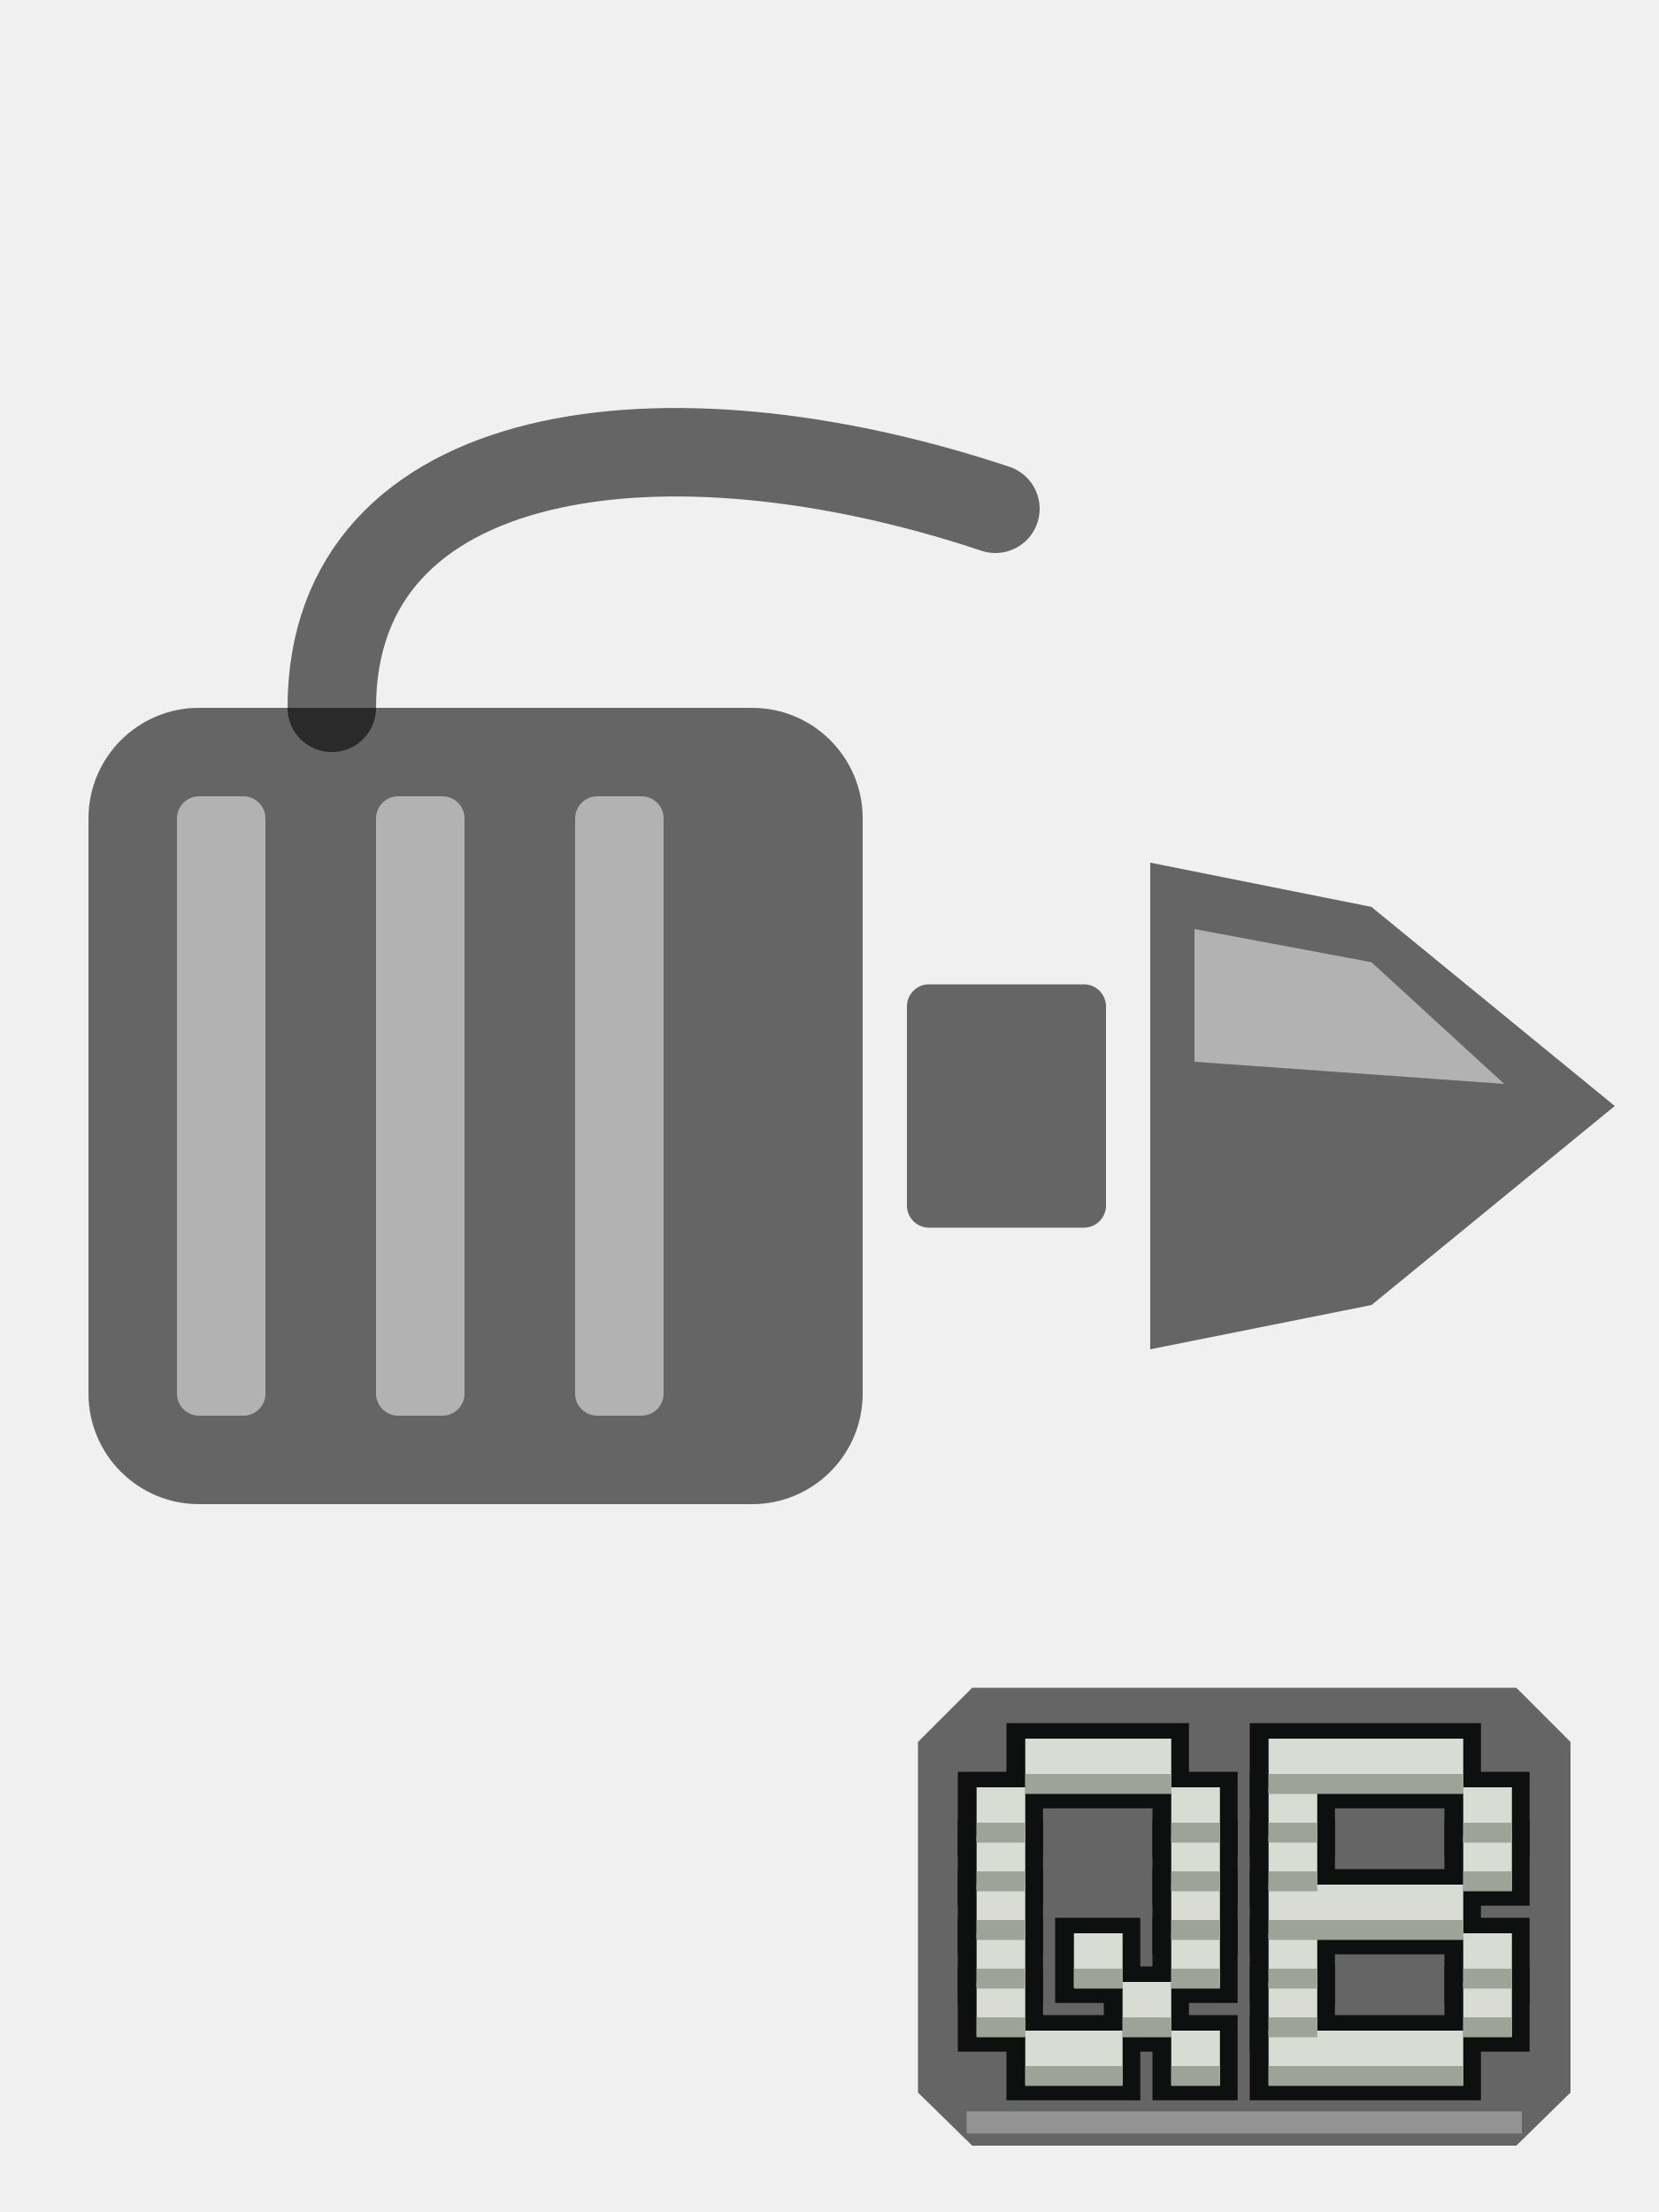
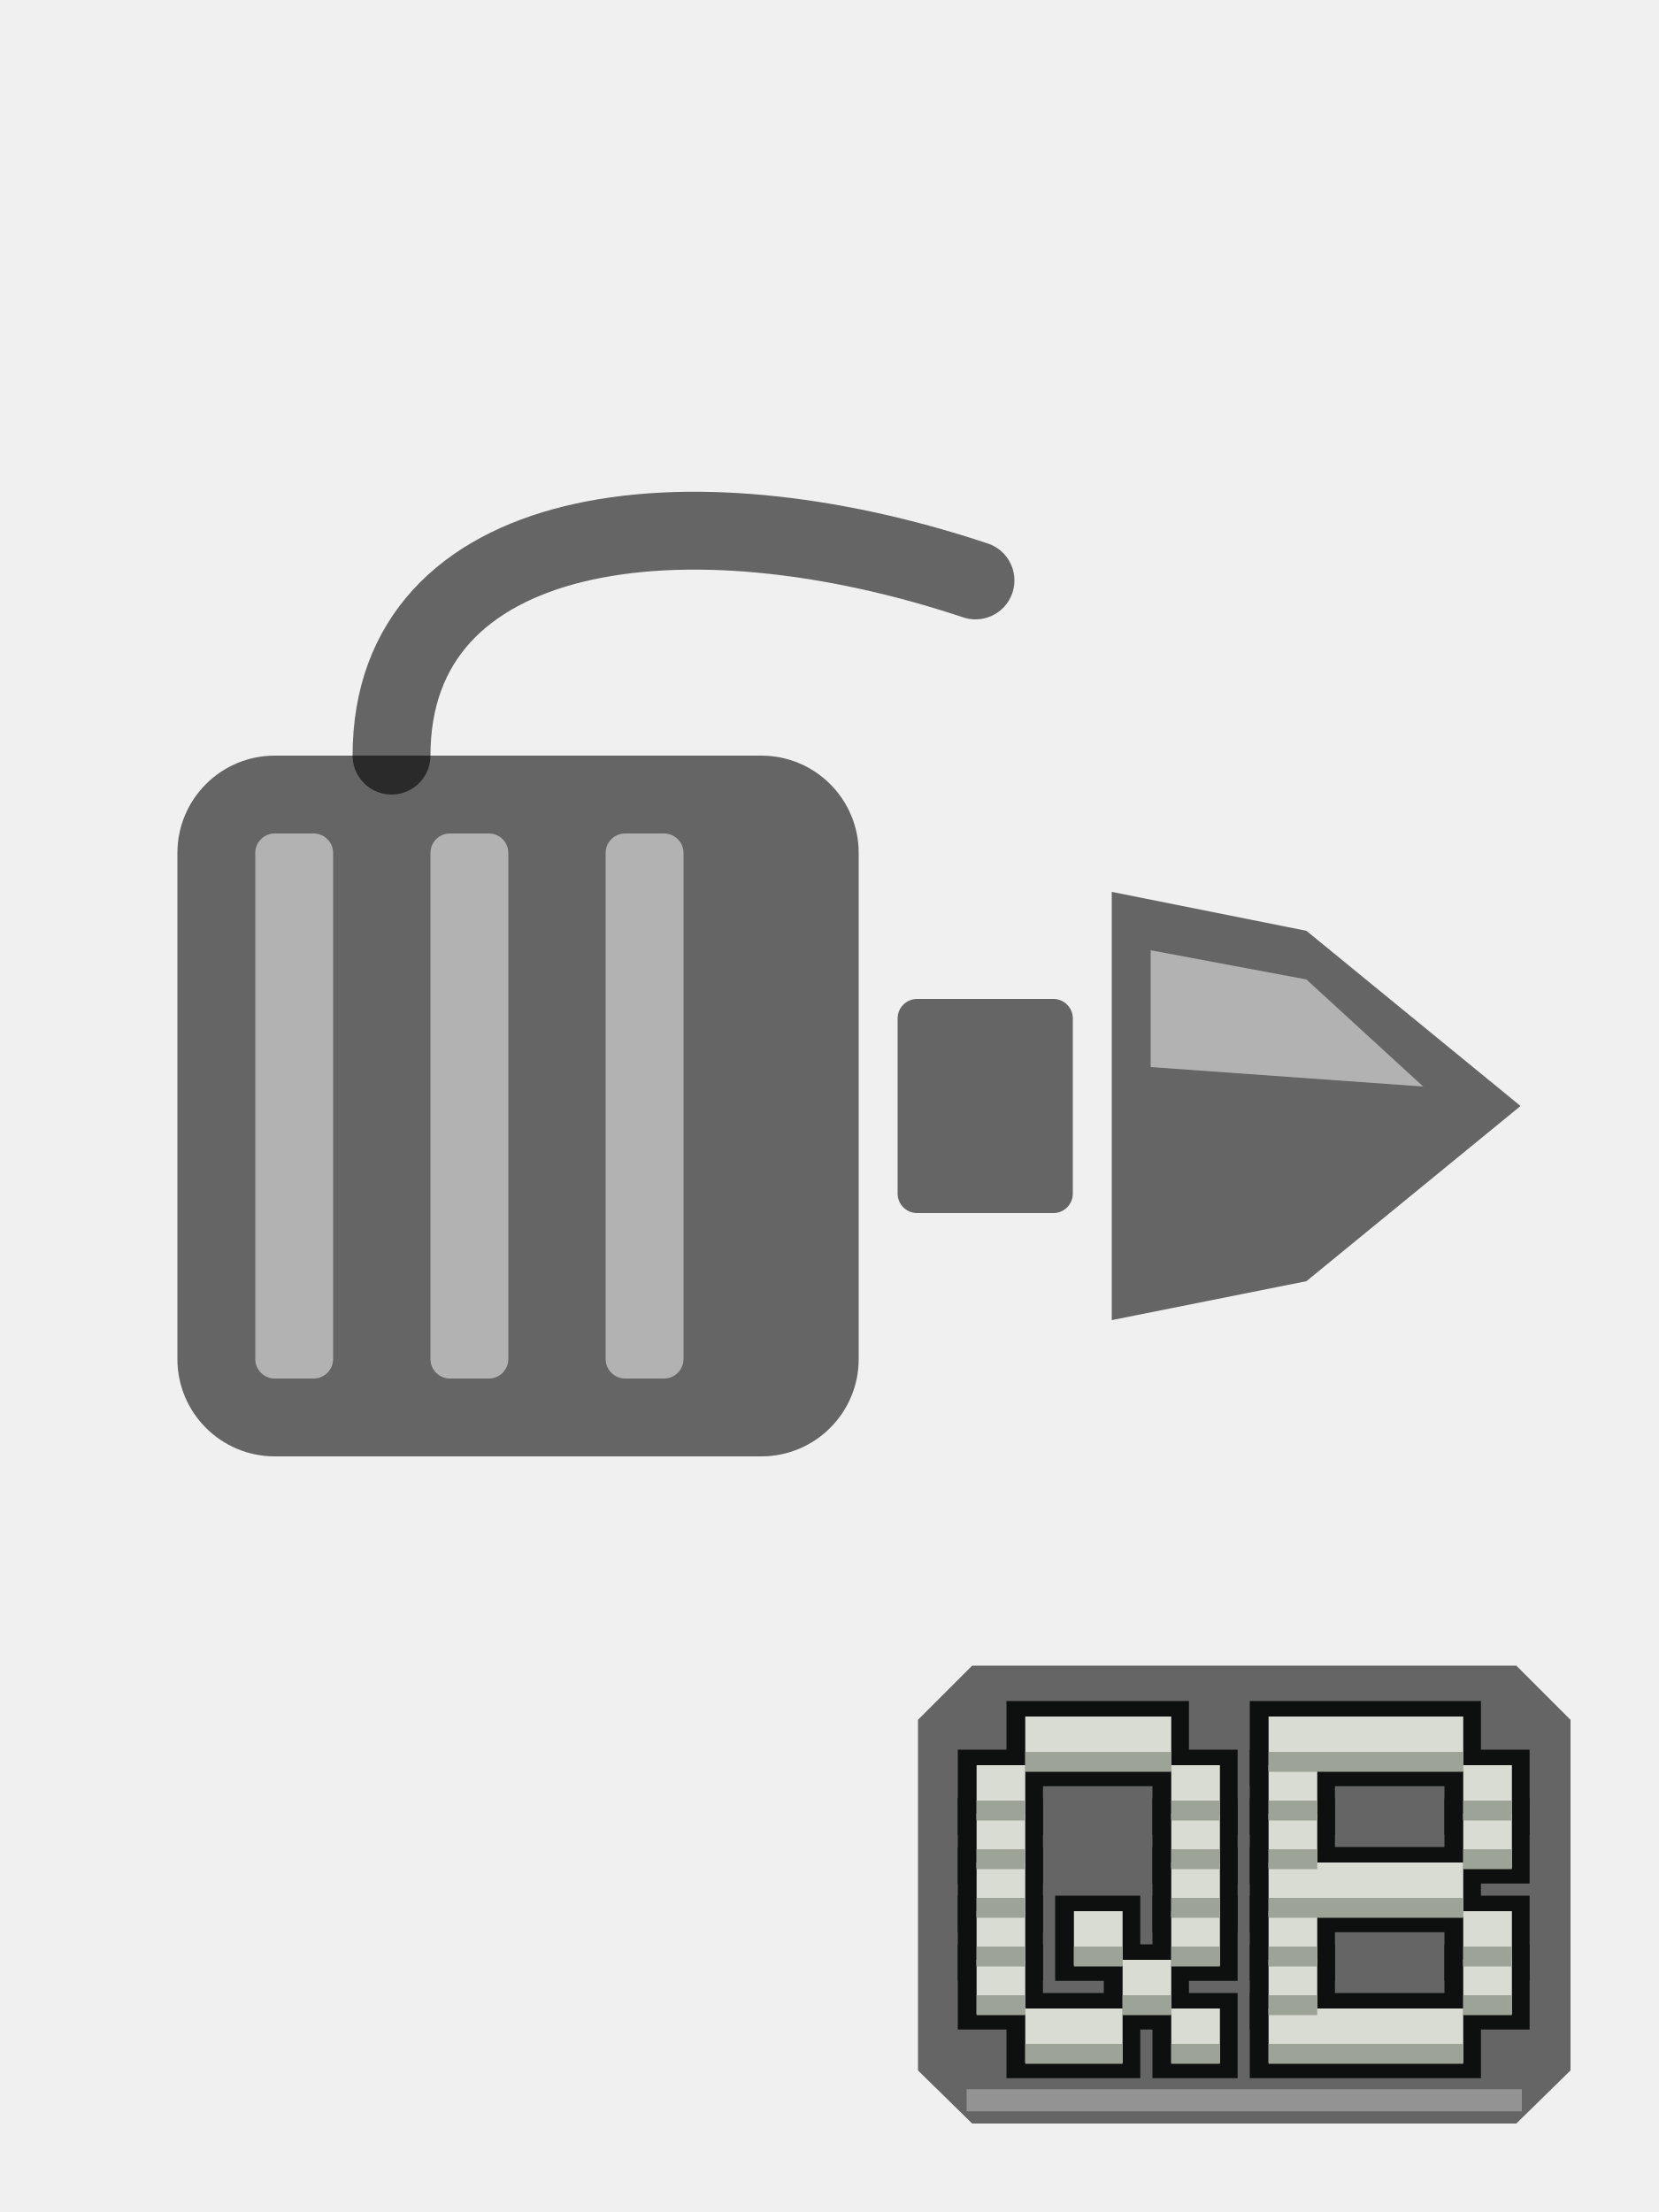
<svg xmlns="http://www.w3.org/2000/svg" viewBox="0 0 150 200">
-   <rect x="8" y="64" width="70" height="72" rx="10" fill="#000000" fill-opacity="0.58" />
-   <rect x="16" y="72" width="8" height="56" rx="2" fill="#ffffff" fill-opacity="0.5" />
-   <rect x="34" y="72" width="8" height="56" rx="2" fill="#ffffff" fill-opacity="0.5" />
-   <rect x="52" y="72" width="8" height="56" rx="2" fill="#ffffff" fill-opacity="0.5" />
-   <rect x="82" y="89" width="18" height="22" rx="2" fill="#000000" fill-opacity="0.58" />
-   <polygon points="104,78 124,82 146,100 124,118 104,122" fill="#000000" fill-opacity="0.58" />
-   <polygon points="108,84 124,87 136,98 108,96" fill="#ffffff" fill-opacity="0.5" />
-   <path d="M 30 64 C 30 40 60 36 90 46" fill="none" stroke="#000000" stroke-opacity="0.58" stroke-width="8" stroke-linecap="round" stroke-linejoin="round" />
-   <polygon points="87.9,152.6 137.1,152.6 142,157.5 142,189.2 137.1,194 87.9,194 83,189.2 83,157.5" fill="#000000" fill-opacity="0.58" />
-   <rect x="87.4" y="190.9" width="50.2" height="2" fill="#ffffff" fill-opacity="0.3" />
-   <rect x="91" y="155.8" width="16.5" height="7.7" fill="#0d100e" />
-   <rect x="86.6" y="160.2" width="7.7" height="7.7" fill="#0d100e" />
-   <rect x="104.2" y="160.2" width="7.7" height="7.7" fill="#0d100e" />
-   <rect x="86.6" y="164.6" width="7.7" height="7.7" fill="#0d100e" />
-   <rect x="104.2" y="164.6" width="7.7" height="7.7" fill="#0d100e" />
-   <rect x="86.6" y="169" width="7.7" height="7.7" fill="#0d100e" />
-   <rect x="104.2" y="169" width="7.7" height="7.7" fill="#0d100e" />
-   <rect x="86.6" y="173.4" width="7.7" height="7.7" fill="#0d100e" />
-   <rect x="95.4" y="173.4" width="7.7" height="7.7" fill="#0d100e" />
-   <rect x="104.2" y="173.4" width="7.7" height="7.7" fill="#0d100e" />
-   <rect x="86.6" y="177.8" width="7.7" height="7.7" fill="#0d100e" />
-   <rect x="99.8" y="177.8" width="7.7" height="7.7" fill="#0d100e" />
-   <rect x="91" y="182.2" width="12.1" height="7.7" fill="#0d100e" />
-   <rect x="104.2" y="182.2" width="7.7" height="7.7" fill="#0d100e" />
-   <rect x="113" y="155.8" width="20.9" height="7.7" fill="#0d100e" />
-   <rect x="113" y="160.2" width="7.7" height="7.7" fill="#0d100e" />
-   <rect x="130.6" y="160.2" width="7.7" height="7.7" fill="#0d100e" />
-   <rect x="113" y="164.6" width="7.7" height="7.7" fill="#0d100e" />
-   <rect x="130.6" y="164.6" width="7.7" height="7.7" fill="#0d100e" />
-   <rect x="113" y="169" width="20.9" height="7.7" fill="#0d100e" />
-   <rect x="113" y="173.4" width="7.7" height="7.7" fill="#0d100e" />
-   <rect x="130.6" y="173.4" width="7.7" height="7.7" fill="#0d100e" />
-   <rect x="113" y="177.8" width="7.7" height="7.7" fill="#0d100e" />
-   <rect x="130.6" y="177.8" width="7.7" height="7.7" fill="#0d100e" />
-   <rect x="113" y="182.2" width="20.9" height="7.7" fill="#0d100e" />
-   <rect x="92.7" y="157.2" width="13.2" height="4.9" fill="#d9dcd2" />
-   <rect x="88.3" y="161.6" width="4.4" height="4.9" fill="#d9dcd2" />
-   <rect x="105.9" y="161.6" width="4.4" height="4.9" fill="#d9dcd2" />
-   <rect x="88.3" y="166" width="4.4" height="4.9" fill="#d9dcd2" />
-   <rect x="105.9" y="166" width="4.4" height="4.9" fill="#d9dcd2" />
-   <rect x="88.3" y="170.4" width="4.4" height="4.9" fill="#d9dcd2" />
-   <rect x="105.9" y="170.4" width="4.4" height="4.9" fill="#d9dcd2" />
-   <rect x="88.3" y="174.8" width="4.4" height="4.9" fill="#d9dcd2" />
-   <rect x="97.1" y="174.8" width="4.4" height="4.9" fill="#d9dcd2" />
-   <rect x="105.9" y="174.8" width="4.4" height="4.9" fill="#d9dcd2" />
-   <rect x="88.3" y="179.2" width="4.4" height="4.9" fill="#d9dcd2" />
-   <rect x="101.5" y="179.2" width="4.4" height="4.9" fill="#d9dcd2" />
-   <rect x="92.7" y="183.6" width="8.8" height="4.9" fill="#d9dcd2" />
-   <rect x="105.9" y="183.6" width="4.4" height="4.9" fill="#d9dcd2" />
-   <rect x="114.7" y="157.2" width="17.6" height="4.9" fill="#d9dcd2" />
-   <rect x="114.7" y="161.6" width="4.4" height="4.9" fill="#d9dcd2" />
-   <rect x="132.3" y="161.6" width="4.4" height="4.9" fill="#d9dcd2" />
-   <rect x="114.7" y="166" width="4.4" height="4.9" fill="#d9dcd2" />
-   <rect x="132.3" y="166" width="4.4" height="4.9" fill="#d9dcd2" />
-   <rect x="114.7" y="170.4" width="17.6" height="4.9" fill="#d9dcd2" />
-   <rect x="114.7" y="174.8" width="4.4" height="4.9" fill="#d9dcd2" />
-   <rect x="132.3" y="174.8" width="4.4" height="4.9" fill="#d9dcd2" />
-   <rect x="114.7" y="179.2" width="4.4" height="4.9" fill="#d9dcd2" />
-   <rect x="132.3" y="179.2" width="4.4" height="4.9" fill="#d9dcd2" />
-   <rect x="114.7" y="183.6" width="17.6" height="4.9" fill="#d9dcd2" />
-   <rect x="92.7" y="160.4" width="13.2" height="1.8" fill="#9ea397" />
-   <rect x="88.3" y="164.8" width="4.4" height="1.8" fill="#9ea397" />
-   <rect x="105.9" y="164.8" width="4.4" height="1.8" fill="#9ea397" />
-   <rect x="88.3" y="169.2" width="4.4" height="1.8" fill="#9ea397" />
-   <rect x="105.9" y="169.2" width="4.4" height="1.8" fill="#9ea397" />
-   <rect x="88.3" y="173.6" width="4.4" height="1.8" fill="#9ea397" />
-   <rect x="105.9" y="173.6" width="4.4" height="1.8" fill="#9ea397" />
-   <rect x="88.3" y="178" width="4.4" height="1.8" fill="#9ea397" />
-   <rect x="97.1" y="178" width="4.4" height="1.8" fill="#9ea397" />
-   <rect x="105.9" y="178" width="4.4" height="1.8" fill="#9ea397" />
-   <rect x="88.3" y="182.4" width="4.4" height="1.8" fill="#9ea397" />
-   <rect x="101.5" y="182.4" width="4.4" height="1.8" fill="#9ea397" />
-   <rect x="92.7" y="186.8" width="8.8" height="1.8" fill="#9ea397" />
-   <rect x="105.9" y="186.8" width="4.4" height="1.8" fill="#9ea397" />
-   <rect x="114.7" y="160.4" width="17.6" height="1.8" fill="#9ea397" />
-   <rect x="114.7" y="164.8" width="4.4" height="1.8" fill="#9ea397" />
-   <rect x="132.3" y="164.8" width="4.4" height="1.8" fill="#9ea397" />
-   <rect x="114.7" y="169.2" width="4.4" height="1.8" fill="#9ea397" />
-   <rect x="132.3" y="169.2" width="4.4" height="1.8" fill="#9ea397" />
-   <rect x="114.7" y="173.6" width="17.6" height="1.8" fill="#9ea397" />
-   <rect x="114.7" y="178" width="4.4" height="1.8" fill="#9ea397" />
-   <rect x="132.3" y="178" width="4.4" height="1.8" fill="#9ea397" />
-   <rect x="114.7" y="182.4" width="4.4" height="1.8" fill="#9ea397" />
-   <rect x="132.3" y="182.4" width="4.4" height="1.8" fill="#9ea397" />
-   <rect x="114.7" y="186.8" width="17.6" height="1.8" fill="#9ea397" />
+   <g transform="translate(9 12) scale(0.88)">
+     <rect x="8" y="64" width="70" height="72" rx="10" fill="#000000" fill-opacity="0.58" />
+     <rect x="16" y="72" width="8" height="56" rx="2" fill="#ffffff" fill-opacity="0.5" />
+     <rect x="34" y="72" width="8" height="56" rx="2" fill="#ffffff" fill-opacity="0.5" />
+     <rect x="52" y="72" width="8" height="56" rx="2" fill="#ffffff" fill-opacity="0.5" />
+     <rect x="82" y="89" width="18" height="22" rx="2" fill="#000000" fill-opacity="0.58" />
+     <polygon points="104,78 124,82 146,100 124,118 104,122" fill="#000000" fill-opacity="0.58" />
+     <polygon points="108,84 124,87 136,98 108,96" fill="#ffffff" fill-opacity="0.5" />
+     <path d="M 30 64 C 30 40 60 36 90 46" fill="none" stroke="#000000" stroke-opacity="0.58" stroke-width="8" stroke-linecap="round" stroke-linejoin="round" />
+   </g>
+   <polygon points="87.9,150.6 137.1,150.6 142,155.5 142,187.2 137.1,192 87.9,192 83,187.2 83,155.5" fill="#000000" fill-opacity="0.58" />
+   <rect x="87.4" y="188.9" width="50.2" height="2" fill="#ffffff" fill-opacity="0.3" />
+   <rect x="91" y="153.8" width="16.5" height="7.7" fill="#0d100e" />
+   <rect x="86.6" y="158.2" width="7.7" height="7.7" fill="#0d100e" />
+   <rect x="104.2" y="158.2" width="7.7" height="7.7" fill="#0d100e" />
+   <rect x="86.6" y="162.6" width="7.7" height="7.7" fill="#0d100e" />
+   <rect x="104.2" y="162.6" width="7.7" height="7.7" fill="#0d100e" />
+   <rect x="86.6" y="167" width="7.7" height="7.7" fill="#0d100e" />
+   <rect x="104.2" y="167" width="7.7" height="7.7" fill="#0d100e" />
+   <rect x="86.6" y="171.4" width="7.7" height="7.7" fill="#0d100e" />
+   <rect x="95.4" y="171.4" width="7.7" height="7.7" fill="#0d100e" />
+   <rect x="104.2" y="171.4" width="7.7" height="7.7" fill="#0d100e" />
+   <rect x="86.6" y="175.8" width="7.7" height="7.7" fill="#0d100e" />
+   <rect x="99.8" y="175.8" width="7.7" height="7.7" fill="#0d100e" />
+   <rect x="91" y="180.2" width="12.1" height="7.7" fill="#0d100e" />
+   <rect x="104.2" y="180.2" width="7.7" height="7.7" fill="#0d100e" />
+   <rect x="113" y="153.8" width="20.9" height="7.7" fill="#0d100e" />
+   <rect x="113" y="158.2" width="7.7" height="7.7" fill="#0d100e" />
+   <rect x="130.6" y="158.2" width="7.7" height="7.7" fill="#0d100e" />
+   <rect x="113" y="162.6" width="7.7" height="7.7" fill="#0d100e" />
+   <rect x="130.6" y="162.6" width="7.7" height="7.7" fill="#0d100e" />
+   <rect x="113" y="167" width="20.9" height="7.7" fill="#0d100e" />
+   <rect x="113" y="171.4" width="7.7" height="7.7" fill="#0d100e" />
+   <rect x="130.6" y="171.4" width="7.7" height="7.7" fill="#0d100e" />
+   <rect x="113" y="175.8" width="7.7" height="7.7" fill="#0d100e" />
+   <rect x="130.6" y="175.8" width="7.7" height="7.7" fill="#0d100e" />
+   <rect x="113" y="180.2" width="20.9" height="7.7" fill="#0d100e" />
+   <rect x="92.7" y="155.2" width="13.2" height="4.9" fill="#d9dcd2" />
+   <rect x="88.3" y="159.6" width="4.4" height="4.9" fill="#d9dcd2" />
+   <rect x="105.9" y="159.6" width="4.4" height="4.9" fill="#d9dcd2" />
+   <rect x="88.3" y="164" width="4.4" height="4.9" fill="#d9dcd2" />
+   <rect x="105.9" y="164" width="4.4" height="4.9" fill="#d9dcd2" />
+   <rect x="88.3" y="168.4" width="4.4" height="4.9" fill="#d9dcd2" />
+   <rect x="105.9" y="168.4" width="4.4" height="4.9" fill="#d9dcd2" />
+   <rect x="88.3" y="172.8" width="4.4" height="4.9" fill="#d9dcd2" />
+   <rect x="97.1" y="172.8" width="4.4" height="4.9" fill="#d9dcd2" />
+   <rect x="105.9" y="172.8" width="4.4" height="4.9" fill="#d9dcd2" />
+   <rect x="88.3" y="177.2" width="4.4" height="4.9" fill="#d9dcd2" />
+   <rect x="101.5" y="177.2" width="4.4" height="4.9" fill="#d9dcd2" />
+   <rect x="92.7" y="181.6" width="8.8" height="4.9" fill="#d9dcd2" />
+   <rect x="105.9" y="181.6" width="4.4" height="4.9" fill="#d9dcd2" />
+   <rect x="114.7" y="155.2" width="17.6" height="4.9" fill="#d9dcd2" />
+   <rect x="114.7" y="159.6" width="4.4" height="4.9" fill="#d9dcd2" />
+   <rect x="132.3" y="159.6" width="4.4" height="4.9" fill="#d9dcd2" />
+   <rect x="114.7" y="164" width="4.4" height="4.9" fill="#d9dcd2" />
+   <rect x="132.3" y="164" width="4.4" height="4.9" fill="#d9dcd2" />
+   <rect x="114.7" y="168.4" width="17.6" height="4.9" fill="#d9dcd2" />
+   <rect x="114.7" y="172.8" width="4.4" height="4.9" fill="#d9dcd2" />
+   <rect x="132.3" y="172.8" width="4.4" height="4.9" fill="#d9dcd2" />
+   <rect x="114.7" y="177.2" width="4.4" height="4.9" fill="#d9dcd2" />
+   <rect x="132.3" y="177.2" width="4.4" height="4.9" fill="#d9dcd2" />
+   <rect x="114.7" y="181.6" width="17.6" height="4.9" fill="#d9dcd2" />
+   <rect x="92.7" y="158.4" width="13.2" height="1.8" fill="#9ea397" />
+   <rect x="88.3" y="162.8" width="4.4" height="1.8" fill="#9ea397" />
+   <rect x="105.9" y="162.8" width="4.4" height="1.8" fill="#9ea397" />
+   <rect x="88.3" y="167.2" width="4.4" height="1.8" fill="#9ea397" />
+   <rect x="105.9" y="167.2" width="4.4" height="1.8" fill="#9ea397" />
+   <rect x="88.3" y="171.6" width="4.4" height="1.8" fill="#9ea397" />
+   <rect x="105.9" y="171.6" width="4.4" height="1.8" fill="#9ea397" />
+   <rect x="88.3" y="176" width="4.4" height="1.8" fill="#9ea397" />
+   <rect x="97.1" y="176" width="4.4" height="1.8" fill="#9ea397" />
+   <rect x="105.9" y="176" width="4.4" height="1.8" fill="#9ea397" />
+   <rect x="88.3" y="180.4" width="4.4" height="1.8" fill="#9ea397" />
+   <rect x="101.5" y="180.4" width="4.4" height="1.8" fill="#9ea397" />
+   <rect x="92.7" y="184.8" width="8.8" height="1.8" fill="#9ea397" />
+   <rect x="105.9" y="184.8" width="4.4" height="1.8" fill="#9ea397" />
+   <rect x="114.7" y="158.4" width="17.6" height="1.8" fill="#9ea397" />
+   <rect x="114.7" y="162.8" width="4.4" height="1.8" fill="#9ea397" />
+   <rect x="132.3" y="162.8" width="4.4" height="1.8" fill="#9ea397" />
+   <rect x="114.7" y="167.2" width="4.4" height="1.8" fill="#9ea397" />
+   <rect x="132.3" y="167.2" width="4.4" height="1.8" fill="#9ea397" />
+   <rect x="114.7" y="171.6" width="17.6" height="1.8" fill="#9ea397" />
+   <rect x="114.7" y="176" width="4.4" height="1.8" fill="#9ea397" />
+   <rect x="132.3" y="176" width="4.4" height="1.8" fill="#9ea397" />
+   <rect x="114.7" y="180.4" width="4.4" height="1.8" fill="#9ea397" />
+   <rect x="132.3" y="180.4" width="4.4" height="1.8" fill="#9ea397" />
+   <rect x="114.7" y="184.8" width="17.6" height="1.8" fill="#9ea397" />
</svg>
